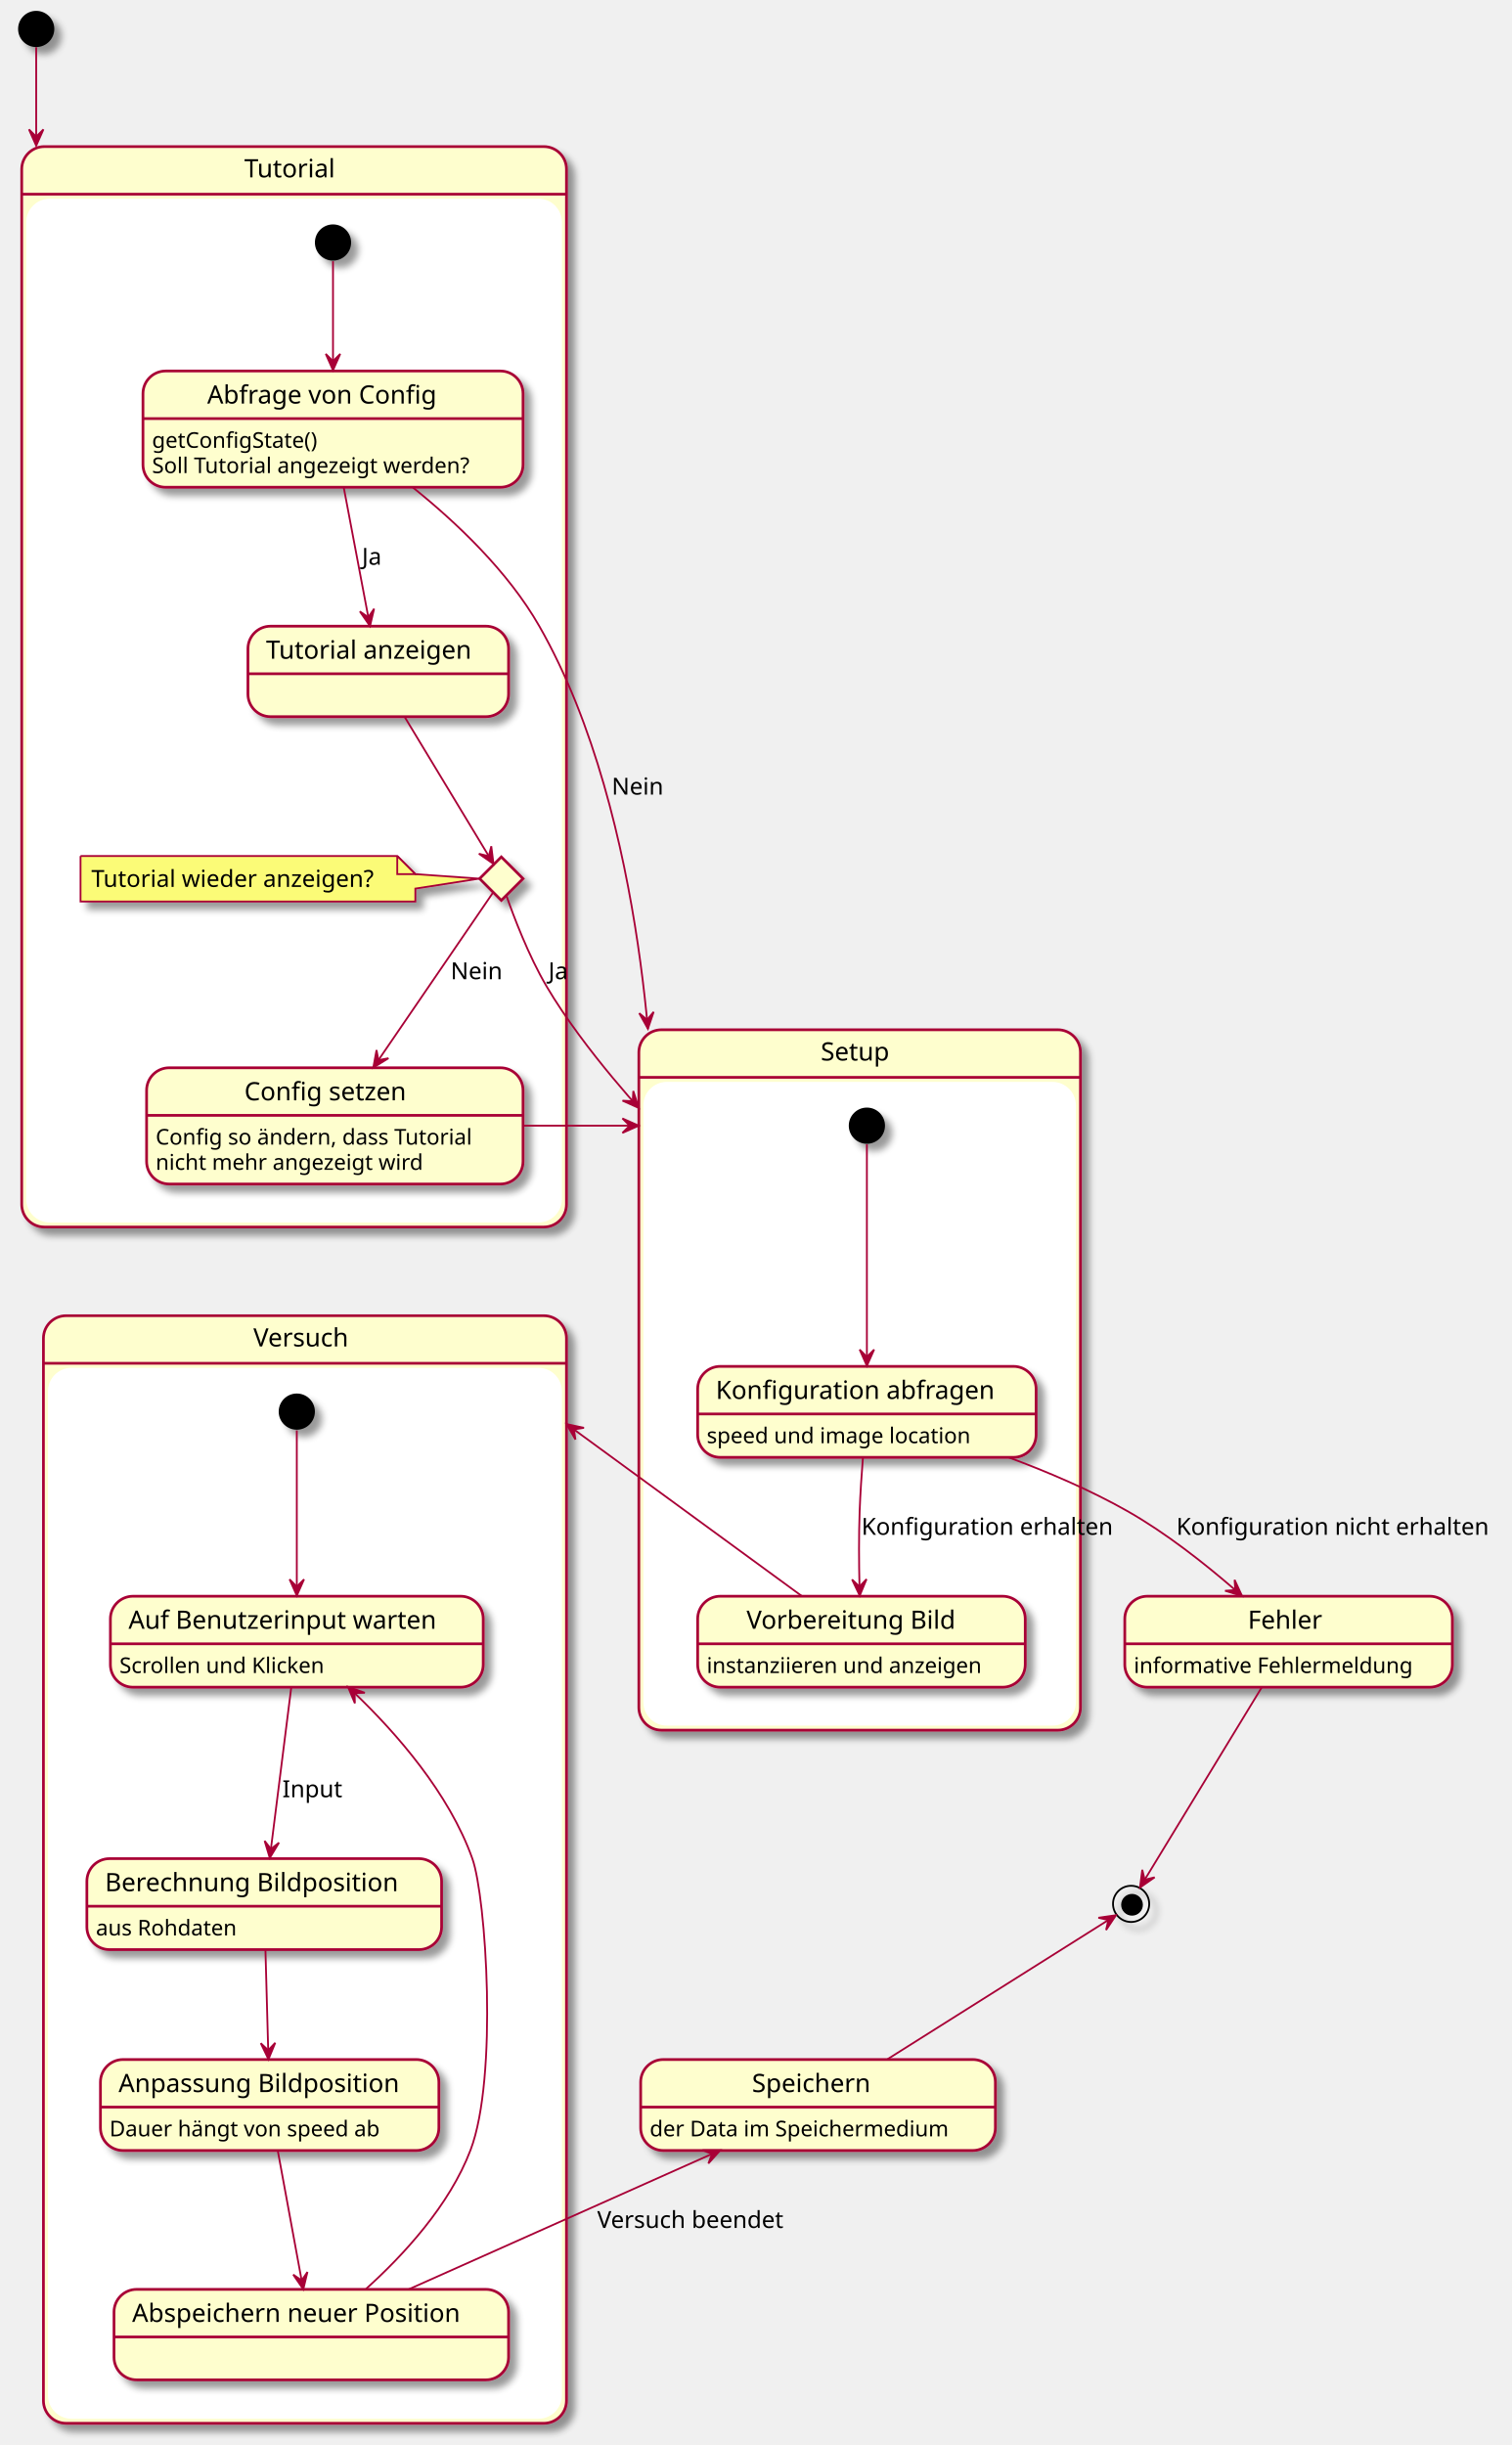
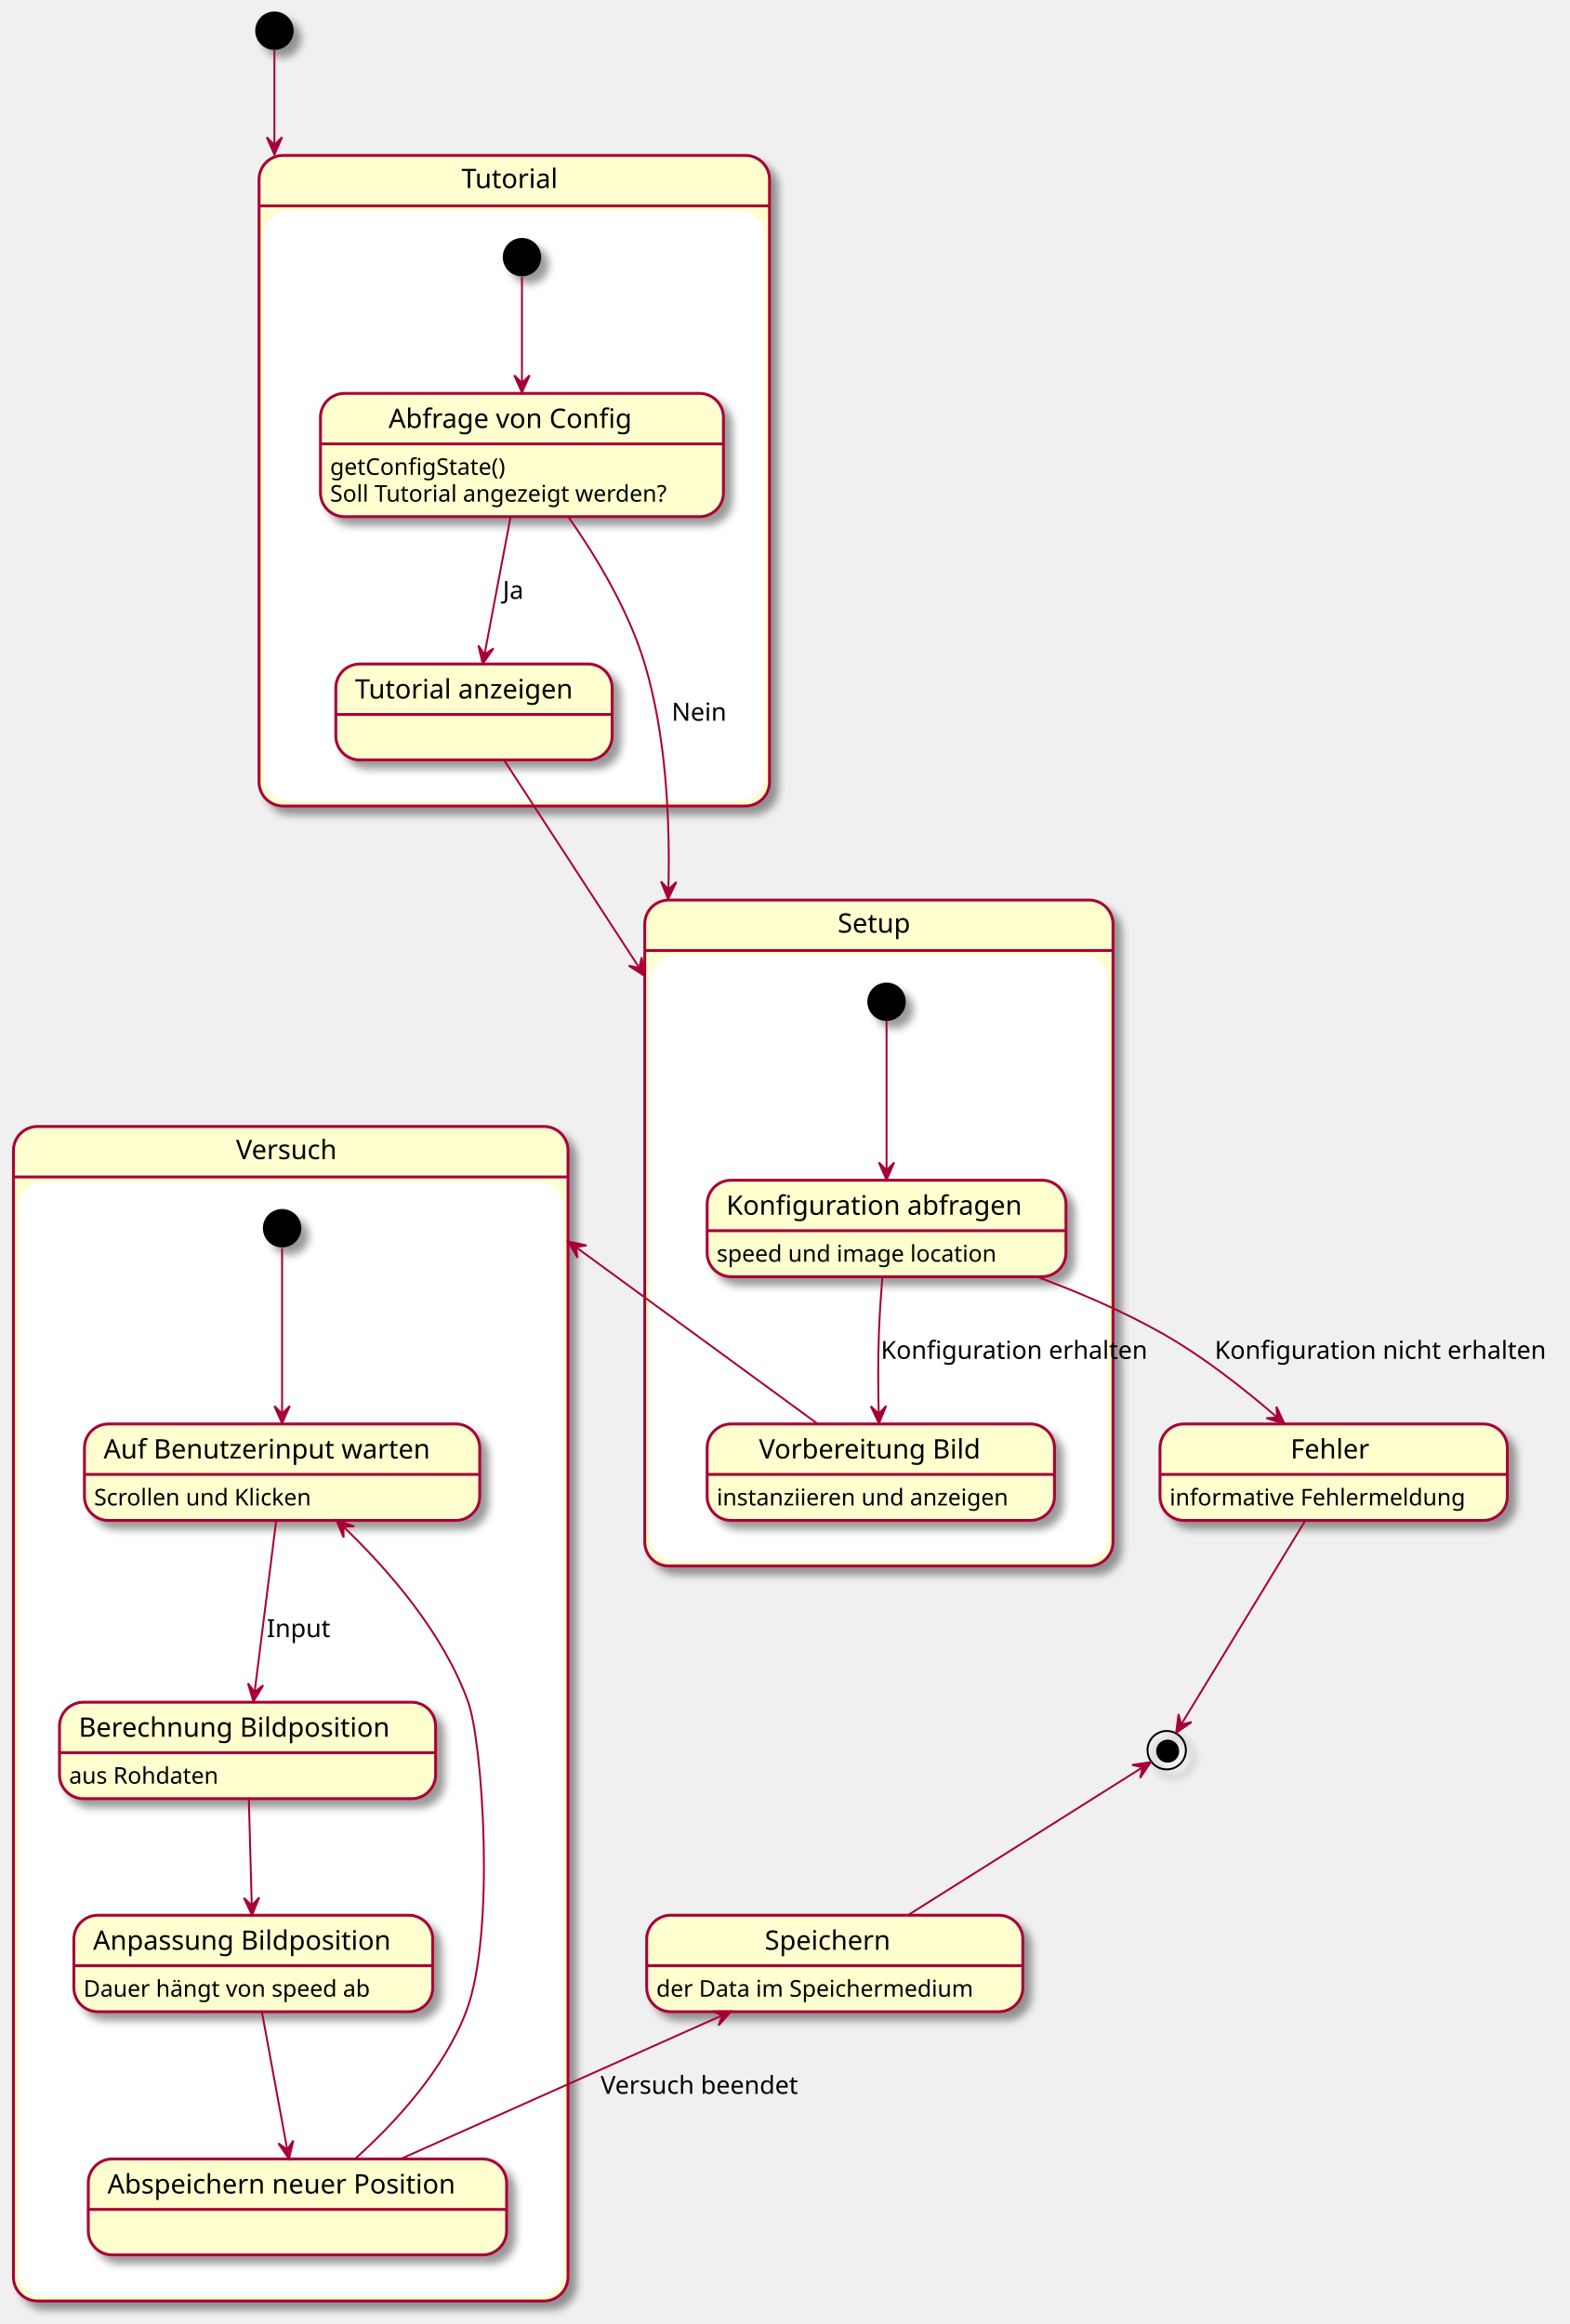
- <svg xmlns="http://www.w3.org/2000/svg" contentScriptType="application/ecmascript" contentStyleType="text/css" height="1351px" preserveAspectRatio="none" style="width:835px;height:1351px;background:#FFFFFF;" version="1.1" viewBox="0 0 835 1351" width="835px" zoomAndPan="magnify">
+ <svg xmlns="http://www.w3.org/2000/svg" contentScriptType="application/ecmascript" contentStyleType="text/css" height="1211px" preserveAspectRatio="none" style="width:818px;height:1211px;background:#FFFFFF;" version="1.1" viewBox="0 0 818 1211" width="818px" zoomAndPan="magnify">
  <defs>
-     <filter height="300%" id="f48x03lhh49r5" width="300%" x="-1" y="-1">
+     <filter height="300%" id="fmpg31cpv7dqr" width="300%" x="-1" y="-1">
      <feGaussianBlur result="blurOut" stdDeviation="2.0" />
      <feColorMatrix in="blurOut" result="blurOut2" type="matrix" values="0 0 0 0 0 0 0 0 0 0 0 0 0 0 0 0 0 0 .4 0" />
      <feOffset dx="4.0" dy="4.0" in="blurOut2" result="blurOut3" />
      <feBlend in="SourceGraphic" in2="blurOut3" mode="normal" />
    </filter>
  </defs>
  <g>
-     <rect fill="#FEFECE" filter="url(#f48x03lhh49r5)" height="597" rx="12.5" ry="12.5" style="stroke:#A80036;stroke-width:1.5;" width="301" x="12" y="81" />
-     <rect fill="#FFFFFF" height="564.703" rx="12.5" ry="12.5" style="stroke:#FFFFFF;stroke-width:1.0;" width="295" x="15" y="110.297" />
-     <line style="stroke:#A80036;stroke-width:1.5;" x1="12" x2="313" y1="107.297" y2="107.297" />
-     <text fill="#000000" font-family="sans-serif" font-size="14" lengthAdjust="spacing" textLength="55" x="135" y="97.995">Tutorial</text>
-     <rect fill="#FEFECE" filter="url(#f48x03lhh49r5)" height="387" rx="12.5" ry="12.5" style="stroke:#A80036;stroke-width:1.5;" width="244" x="353" y="569" />
-     <rect fill="#FFFFFF" height="354.703" rx="12.5" ry="12.5" style="stroke:#FFFFFF;stroke-width:1.0;" width="238" x="356" y="598.297" />
-     <line style="stroke:#A80036;stroke-width:1.5;" x1="353" x2="597" y1="595.297" y2="595.297" />
-     <text fill="#000000" font-family="sans-serif" font-size="14" lengthAdjust="spacing" textLength="43" x="453.5" y="585.995">Setup</text>
-     <rect fill="#FEFECE" filter="url(#f48x03lhh49r5)" height="612" rx="12.5" ry="12.5" style="stroke:#A80036;stroke-width:1.5;" width="289" x="24" y="727" />
-     <rect fill="#FFFFFF" height="579.703" rx="12.5" ry="12.5" style="stroke:#FFFFFF;stroke-width:1.0;" width="283" x="27" y="756.297" />
-     <line style="stroke:#A80036;stroke-width:1.5;" x1="24" x2="313" y1="753.297" y2="753.297" />
-     <text fill="#000000" font-family="sans-serif" font-size="14" lengthAdjust="spacing" textLength="57" x="140" y="743.995">Versuch</text>
+     <rect fill="#FEFECE" filter="url(#fmpg31cpv7dqr)" height="339" rx="12.5" ry="12.5" style="stroke:#A80036;stroke-width:1.5;" width="266" x="135" y="81" />
+     <rect fill="#FFFFFF" height="306.703" rx="12.5" ry="12.5" style="stroke:#FFFFFF;stroke-width:1.0;" width="260" x="138" y="110.297" />
+     <line style="stroke:#A80036;stroke-width:1.5;" x1="135" x2="401" y1="107.297" y2="107.297" />
+     <text fill="#000000" font-family="sans-serif" font-size="14" lengthAdjust="spacing" textLength="55" x="240.5" y="97.995">Tutorial</text>
+     <rect fill="#FEFECE" filter="url(#fmpg31cpv7dqr)" height="347" rx="12.5" ry="12.5" style="stroke:#A80036;stroke-width:1.5;" width="244" x="336" y="469" />
+     <rect fill="#FFFFFF" height="314.703" rx="12.5" ry="12.5" style="stroke:#FFFFFF;stroke-width:1.0;" width="238" x="339" y="498.297" />
+     <line style="stroke:#A80036;stroke-width:1.5;" x1="336" x2="580" y1="495.297" y2="495.297" />
+     <text fill="#000000" font-family="sans-serif" font-size="14" lengthAdjust="spacing" textLength="43" x="436.5" y="485.995">Setup</text>
+     <rect fill="#FEFECE" filter="url(#fmpg31cpv7dqr)" height="612" rx="12.5" ry="12.5" style="stroke:#A80036;stroke-width:1.5;" width="289" x="7" y="587" />
+     <rect fill="#FFFFFF" height="579.703" rx="12.5" ry="12.5" style="stroke:#FFFFFF;stroke-width:1.0;" width="283" x="10" y="616.297" />
+     <line style="stroke:#A80036;stroke-width:1.5;" x1="7" x2="296" y1="613.297" y2="613.297" />
+     <text fill="#000000" font-family="sans-serif" font-size="14" lengthAdjust="spacing" textLength="57" x="123" y="603.995">Versuch</text>
    <g id="t.ac">
-       <rect fill="#FEFECE" filter="url(#f48x03lhh49r5)" height="64.234" rx="12.5" ry="12.5" style="stroke:#A80036;stroke-width:1.5;" width="210" x="79" y="205" />
-       <line style="stroke:#A80036;stroke-width:1.5;" x1="79" x2="289" y1="231.297" y2="231.297" />
-       <text fill="#000000" font-family="sans-serif" font-size="14" lengthAdjust="spacing" textLength="139" x="114.5" y="222.995">Abfrage von Config</text>
-       <text fill="#000000" font-family="sans-serif" font-size="12" lengthAdjust="spacing" textLength="99" x="84" y="247.435">getConfigState()</text>
-       <text fill="#000000" font-family="sans-serif" font-size="12" lengthAdjust="spacing" textLength="190" x="84" y="261.404">Soll Tutorial angezeigt werden?</text>
+       <rect fill="#FEFECE" filter="url(#fmpg31cpv7dqr)" height="64.234" rx="12.5" ry="12.5" style="stroke:#A80036;stroke-width:1.5;" width="210" x="167" y="205" />
+       <line style="stroke:#A80036;stroke-width:1.5;" x1="167" x2="377" y1="231.297" y2="231.297" />
+       <text fill="#000000" font-family="sans-serif" font-size="14" lengthAdjust="spacing" textLength="139" x="202.5" y="222.995">Abfrage von Config</text>
+       <text fill="#000000" font-family="sans-serif" font-size="12" lengthAdjust="spacing" textLength="99" x="172" y="247.435">getConfigState()</text>
+       <text fill="#000000" font-family="sans-serif" font-size="12" lengthAdjust="spacing" textLength="190" x="172" y="261.404">Soll Tutorial angezeigt werden?</text>
    </g>
    <g id="t.ta">
-       <rect fill="#FEFECE" filter="url(#f48x03lhh49r5)" height="50" rx="12.5" ry="12.5" style="stroke:#A80036;stroke-width:1.5;" width="144" x="137" y="346" />
-       <line style="stroke:#A80036;stroke-width:1.5;" x1="137" x2="281" y1="372.297" y2="372.297" />
-       <text fill="#000000" font-family="sans-serif" font-size="14" lengthAdjust="spacing" textLength="124" x="147" y="363.995">Tutorial anzeigen</text>
+       <rect fill="#FEFECE" filter="url(#fmpg31cpv7dqr)" height="50" rx="12.5" ry="12.5" style="stroke:#A80036;stroke-width:1.5;" width="144" x="175" y="346" />
+       <line style="stroke:#A80036;stroke-width:1.5;" x1="175" x2="319" y1="372.297" y2="372.297" />
+       <text fill="#000000" font-family="sans-serif" font-size="14" lengthAdjust="spacing" textLength="124" x="185" y="363.995">Tutorial anzeigen</text>
    </g>
-     <g id="t.cs">
-       <rect fill="#FEFECE" filter="url(#f48x03lhh49r5)" height="64.234" rx="12.5" ry="12.5" style="stroke:#A80036;stroke-width:1.5;" width="208" x="81" y="590" />
-       <line style="stroke:#A80036;stroke-width:1.5;" x1="81" x2="289" y1="616.297" y2="616.297" />
-       <text fill="#000000" font-family="sans-serif" font-size="14" lengthAdjust="spacing" textLength="100" x="135" y="607.995">Config setzen</text>
-       <text fill="#000000" font-family="sans-serif" font-size="12" lengthAdjust="spacing" textLength="188" x="86" y="632.436">Config so ändern, dass Tutorial</text>
-       <text fill="#000000" font-family="sans-serif" font-size="12" lengthAdjust="spacing" textLength="157" x="86" y="646.404">nicht mehr angezeigt wird</text>
-     </g>
-     <polygon fill="#FEFECE" filter="url(#f48x03lhh49r5)" points="277,473.5,289,485.5,277,497.5,265,485.5,277,473.5" style="stroke:#A80036;stroke-width:1.5;" />
-     <path d="M44.5,473 L44.5,498.133 A0,0 0 0 0 44.5,498.133 L229.5,498.133 A0,0 0 0 0 229.5,498.133 L229.5,491 L264.804,485.5 L229.5,483 L229.5,483 L219.5,473 L44.5,473 A0,0 0 0 0 44.5,473 " fill="#FBFB77" filter="url(#f48x03lhh49r5)" style="stroke:#A80036;stroke-width:1.0;" />
-     <path d="M219.5,473 L219.5,483 L229.5,483 L219.5,473 " fill="#FBFB77" style="stroke:#A80036;stroke-width:1.0;" />
-     <text fill="#000000" font-family="sans-serif" font-size="13" lengthAdjust="spacing" textLength="164" x="50.5" y="490.067">Tutorial wieder anzeigen?</text>
-     <ellipse cx="184" cy="134" fill="#000000" filter="url(#f48x03lhh49r5)" rx="10" ry="10" style="stroke:none;stroke-width:1.0;" />
+     <ellipse cx="272" cy="134" fill="#000000" filter="url(#fmpg31cpv7dqr)" rx="10" ry="10" style="stroke:none;stroke-width:1.0;" />
    <g id="s.ka">
-       <rect fill="#FEFECE" filter="url(#f48x03lhh49r5)" height="50.266" rx="12.5" ry="12.5" style="stroke:#A80036;stroke-width:1.5;" width="187" x="385.5" y="755" />
-       <line style="stroke:#A80036;stroke-width:1.5;" x1="385.5" x2="572.5" y1="781.297" y2="781.297" />
-       <text fill="#000000" font-family="sans-serif" font-size="14" lengthAdjust="spacing" textLength="167" x="395.5" y="772.995">Konfiguration abfragen</text>
-       <text fill="#000000" font-family="sans-serif" font-size="12" lengthAdjust="spacing" textLength="157" x="390.5" y="797.436">speed und image location</text>
+       <rect fill="#FEFECE" filter="url(#fmpg31cpv7dqr)" height="50.266" rx="12.5" ry="12.5" style="stroke:#A80036;stroke-width:1.5;" width="187" x="368.5" y="615" />
+       <line style="stroke:#A80036;stroke-width:1.5;" x1="368.5" x2="555.5" y1="641.297" y2="641.297" />
+       <text fill="#000000" font-family="sans-serif" font-size="14" lengthAdjust="spacing" textLength="167" x="378.5" y="632.995">Konfiguration abfragen</text>
+       <text fill="#000000" font-family="sans-serif" font-size="12" lengthAdjust="spacing" textLength="157" x="373.5" y="657.436">speed und image location</text>
    </g>
    <g id="s.vb">
-       <rect fill="#FEFECE" filter="url(#f48x03lhh49r5)" height="50.266" rx="12.5" ry="12.5" style="stroke:#A80036;stroke-width:1.5;" width="181" x="385.5" y="882" />
-       <line style="stroke:#A80036;stroke-width:1.5;" x1="385.5" x2="566.5" y1="908.297" y2="908.297" />
-       <text fill="#000000" font-family="sans-serif" font-size="14" lengthAdjust="spacing" textLength="127" x="412.5" y="899.995">Vorbereitung Bild</text>
-       <text fill="#000000" font-family="sans-serif" font-size="12" lengthAdjust="spacing" textLength="161" x="390.5" y="924.436">instanziieren und anzeigen</text>
+       <rect fill="#FEFECE" filter="url(#fmpg31cpv7dqr)" height="50.266" rx="12.5" ry="12.5" style="stroke:#A80036;stroke-width:1.5;" width="181" x="368.5" y="742" />
+       <line style="stroke:#A80036;stroke-width:1.5;" x1="368.5" x2="549.5" y1="768.297" y2="768.297" />
+       <text fill="#000000" font-family="sans-serif" font-size="14" lengthAdjust="spacing" textLength="127" x="395.5" y="759.995">Vorbereitung Bild</text>
+       <text fill="#000000" font-family="sans-serif" font-size="12" lengthAdjust="spacing" textLength="161" x="373.5" y="784.436">instanziieren und anzeigen</text>
    </g>
-     <ellipse cx="479" cy="622" fill="#000000" filter="url(#f48x03lhh49r5)" rx="10" ry="10" style="stroke:none;stroke-width:1.0;" />
+     <ellipse cx="462" cy="522" fill="#000000" filter="url(#fmpg31cpv7dqr)" rx="10" ry="10" style="stroke:none;stroke-width:1.0;" />
    <g id="v.bi">
-       <rect fill="#FEFECE" filter="url(#f48x03lhh49r5)" height="50.266" rx="12.5" ry="12.5" style="stroke:#A80036;stroke-width:1.5;" width="206" x="61" y="882" />
-       <line style="stroke:#A80036;stroke-width:1.5;" x1="61" x2="267" y1="908.297" y2="908.297" />
-       <text fill="#000000" font-family="sans-serif" font-size="14" lengthAdjust="spacing" textLength="186" x="71" y="899.995">Auf Benutzerinput warten</text>
-       <text fill="#000000" font-family="sans-serif" font-size="12" lengthAdjust="spacing" textLength="122" x="66" y="924.436">Scrollen und Klicken</text>
+       <rect fill="#FEFECE" filter="url(#fmpg31cpv7dqr)" height="50.266" rx="12.5" ry="12.5" style="stroke:#A80036;stroke-width:1.5;" width="206" x="44" y="742" />
+       <line style="stroke:#A80036;stroke-width:1.5;" x1="44" x2="250" y1="768.297" y2="768.297" />
+       <text fill="#000000" font-family="sans-serif" font-size="14" lengthAdjust="spacing" textLength="186" x="54" y="759.995">Auf Benutzerinput warten</text>
+       <text fill="#000000" font-family="sans-serif" font-size="12" lengthAdjust="spacing" textLength="122" x="49" y="784.436">Scrollen und Klicken</text>
    </g>
    <g id="v.bb">
-       <rect fill="#FEFECE" filter="url(#f48x03lhh49r5)" height="50.266" rx="12.5" ry="12.5" style="stroke:#A80036;stroke-width:1.5;" width="196" x="48" y="1027" />
-       <line style="stroke:#A80036;stroke-width:1.5;" x1="48" x2="244" y1="1053.297" y2="1053.297" />
-       <text fill="#000000" font-family="sans-serif" font-size="14" lengthAdjust="spacing" textLength="176" x="58" y="1044.995">Berechnung Bildposition</text>
-       <text fill="#000000" font-family="sans-serif" font-size="12" lengthAdjust="spacing" textLength="81" x="53" y="1069.436">aus Rohdaten</text>
+       <rect fill="#FEFECE" filter="url(#fmpg31cpv7dqr)" height="50.266" rx="12.5" ry="12.5" style="stroke:#A80036;stroke-width:1.5;" width="196" x="31" y="887" />
+       <line style="stroke:#A80036;stroke-width:1.5;" x1="31" x2="227" y1="913.297" y2="913.297" />
+       <text fill="#000000" font-family="sans-serif" font-size="14" lengthAdjust="spacing" textLength="176" x="41" y="904.995">Berechnung Bildposition</text>
+       <text fill="#000000" font-family="sans-serif" font-size="12" lengthAdjust="spacing" textLength="81" x="36" y="929.436">aus Rohdaten</text>
    </g>
    <g id="v.ab">
-       <rect fill="#FEFECE" filter="url(#f48x03lhh49r5)" height="50.266" rx="12.5" ry="12.5" style="stroke:#A80036;stroke-width:1.5;" width="187" x="55.5" y="1138" />
-       <line style="stroke:#A80036;stroke-width:1.5;" x1="55.5" x2="242.5" y1="1164.297" y2="1164.297" />
-       <text fill="#000000" font-family="sans-serif" font-size="14" lengthAdjust="spacing" textLength="167" x="65.5" y="1155.995">Anpassung Bildposition</text>
-       <text fill="#000000" font-family="sans-serif" font-size="12" lengthAdjust="spacing" textLength="161" x="60.5" y="1180.436">Dauer hängt von speed ab</text>
+       <rect fill="#FEFECE" filter="url(#fmpg31cpv7dqr)" height="50.266" rx="12.5" ry="12.5" style="stroke:#A80036;stroke-width:1.5;" width="187" x="38.5" y="998" />
+       <line style="stroke:#A80036;stroke-width:1.5;" x1="38.5" x2="225.5" y1="1024.297" y2="1024.297" />
+       <text fill="#000000" font-family="sans-serif" font-size="14" lengthAdjust="spacing" textLength="167" x="48.5" y="1015.995">Anpassung Bildposition</text>
+       <text fill="#000000" font-family="sans-serif" font-size="12" lengthAdjust="spacing" textLength="161" x="43.5" y="1040.436">Dauer hängt von speed ab</text>
    </g>
    <g id="v.ap">
-       <rect fill="#FEFECE" filter="url(#f48x03lhh49r5)" height="50" rx="12.5" ry="12.5" style="stroke:#A80036;stroke-width:1.5;" width="218" x="63" y="1265" />
-       <line style="stroke:#A80036;stroke-width:1.5;" x1="63" x2="281" y1="1291.297" y2="1291.297" />
-       <text fill="#000000" font-family="sans-serif" font-size="14" lengthAdjust="spacing" textLength="198" x="73" y="1282.995">Abspeichern neuer Position</text>
+       <rect fill="#FEFECE" filter="url(#fmpg31cpv7dqr)" height="50" rx="12.5" ry="12.5" style="stroke:#A80036;stroke-width:1.5;" width="218" x="46" y="1125" />
+       <line style="stroke:#A80036;stroke-width:1.5;" x1="46" x2="264" y1="1151.297" y2="1151.297" />
+       <text fill="#000000" font-family="sans-serif" font-size="14" lengthAdjust="spacing" textLength="198" x="56" y="1142.995">Abspeichern neuer Position</text>
    </g>
-     <ellipse cx="164" cy="780" fill="#000000" filter="url(#f48x03lhh49r5)" rx="10" ry="10" style="stroke:none;stroke-width:1.0;" />
+     <ellipse cx="147" cy="640" fill="#000000" filter="url(#fmpg31cpv7dqr)" rx="10" ry="10" style="stroke:none;stroke-width:1.0;" />
    <g id="err">
-       <rect fill="#FEFECE" filter="url(#f48x03lhh49r5)" height="50.266" rx="12.5" ry="12.5" style="stroke:#A80036;stroke-width:1.5;" width="181" x="621.5" y="882" />
-       <line style="stroke:#A80036;stroke-width:1.5;" x1="621.5" x2="802.5" y1="908.297" y2="908.297" />
-       <text fill="#000000" font-family="sans-serif" font-size="14" lengthAdjust="spacing" textLength="45" x="689.5" y="899.995">Fehler</text>
-       <text fill="#000000" font-family="sans-serif" font-size="12" lengthAdjust="spacing" textLength="161" x="626.5" y="924.436">informative Fehlermeldung</text>
+       <rect fill="#FEFECE" filter="url(#fmpg31cpv7dqr)" height="50.266" rx="12.5" ry="12.5" style="stroke:#A80036;stroke-width:1.5;" width="181" x="604.5" y="742" />
+       <line style="stroke:#A80036;stroke-width:1.5;" x1="604.5" x2="785.5" y1="768.297" y2="768.297" />
+       <text fill="#000000" font-family="sans-serif" font-size="14" lengthAdjust="spacing" textLength="45" x="672.5" y="759.995">Fehler</text>
+       <text fill="#000000" font-family="sans-serif" font-size="12" lengthAdjust="spacing" textLength="161" x="609.5" y="784.436">informative Fehlermeldung</text>
    </g>
    <g id="Speichern">
-       <rect fill="#FEFECE" filter="url(#f48x03lhh49r5)" height="50.266" rx="12.5" ry="12.5" style="stroke:#A80036;stroke-width:1.5;" width="196" x="354" y="1138" />
-       <line style="stroke:#A80036;stroke-width:1.5;" x1="354" x2="550" y1="1164.297" y2="1164.297" />
-       <text fill="#000000" font-family="sans-serif" font-size="14" lengthAdjust="spacing" textLength="73" x="415.5" y="1155.995">Speichern</text>
-       <text fill="#000000" font-family="sans-serif" font-size="12" lengthAdjust="spacing" textLength="176" x="359" y="1180.436">der Data im Speichermedium</text>
+       <rect fill="#FEFECE" filter="url(#fmpg31cpv7dqr)" height="50.266" rx="12.5" ry="12.5" style="stroke:#A80036;stroke-width:1.5;" width="196" x="337" y="998" />
+       <line style="stroke:#A80036;stroke-width:1.5;" x1="337" x2="533" y1="1024.297" y2="1024.297" />
+       <text fill="#000000" font-family="sans-serif" font-size="14" lengthAdjust="spacing" textLength="73" x="398.5" y="1015.995">Speichern</text>
+       <text fill="#000000" font-family="sans-serif" font-size="12" lengthAdjust="spacing" textLength="176" x="342" y="1040.436">der Data im Speichermedium</text>
    </g>
-     <ellipse cx="20" cy="16" fill="#000000" filter="url(#f48x03lhh49r5)" rx="10" ry="10" style="stroke:none;stroke-width:1.0;" />
-     <ellipse cx="625" cy="1052" filter="url(#f48x03lhh49r5)" rx="10" ry="10" style="stroke:#000000;stroke-width:1.0;fill:none;" />
-     <ellipse cx="625.5" cy="1052.5" fill="#000000" rx="6" ry="6" style="stroke:none;stroke-width:1.0;" />
-     <path d="M184,144.32 C184,156.78 184,179.6 184,199.35 " fill="none" id="*start*t-to-ac" style="stroke:#A80036;stroke-width:1.0;" />
-     <polygon fill="#A80036" points="184,204.56,188,195.56,184,199.56,180,195.56,184,204.56" style="stroke:#A80036;stroke-width:1.0;" />
-     <path d="M189.925,269.28 C194.042,291.02 199.489,319.78 203.509,341.01 " fill="none" id="ac-to-ta" style="stroke:#A80036;stroke-width:1.0;" />
-     <polygon fill="#A80036" points="204.446,345.96,206.705,336.374,203.517,341.047,198.844,337.86,204.446,345.96" style="stroke:#A80036;stroke-width:1.0;" />
-     <text fill="#000000" font-family="sans-serif" font-size="13" lengthAdjust="spacing" textLength="12" x="200" y="312.067">Ja</text>
-     <path d="M227.739,269.04 C251.974,288.48 280.629,315.58 298,346 C328.601,399.594 344.341,467.049 352.435,521.739 C354.459,535.411 356.005,548.285 357.185,559.946 C357.481,562.861 357.753,565.7 358.004,568.457 " fill="none" id="ac-to-s" style="stroke:#A80036;stroke-width:1.0;" />
-     <polygon fill="#A80036" points="358.004,568.457,361.171,559.131,357.55,563.478,353.204,559.857,358.004,568.457" style="stroke:#A80036;stroke-width:1.0;" />
-     <text fill="#000000" font-family="sans-serif" font-size="13" lengthAdjust="spacing" textLength="28" x="338" y="439.067">Nein</text>
-     <path d="M223.588,396.134 C237.856,419.74 258.984,454.694 269.898,472.751 " fill="none" id="ta-to-checkbox" style="stroke:#A80036;stroke-width:1.0;" />
-     <polygon fill="#A80036" points="272.691,477.372,271.461,467.6,270.106,473.092,264.613,471.737,272.691,477.372" style="stroke:#A80036;stroke-width:1.0;" />
-     <path d="M272.311,493.355 C260.852,510.108 230.782,554.069 209.133,585.719 " fill="none" id="checkbox-to-cs" style="stroke:#A80036;stroke-width:1.0;" />
-     <polygon fill="#A80036" points="206.27,589.904,214.653,584.735,209.093,585.778,208.051,580.217,206.27,589.904" style="stroke:#A80036;stroke-width:1.0;" />
-     <text fill="#000000" font-family="sans-serif" font-size="13" lengthAdjust="spacing" textLength="28" x="249" y="541.067">Nein</text>
-     <path d="M279.771,494.764 C283.837,506.393 292.028,528.057 302,545 C312.507,562.85 326.677,581.239 338.498,595.457 C341.453,599.011 344.261,602.305 346.828,605.264 C348.112,606.744 349.335,608.14 350.486,609.443 C351.062,610.095 351.62,610.724 352.158,611.328 C352.427,611.63 352.692,611.926 352.951,612.216 " fill="none" id="checkbox-to-s" style="stroke:#A80036;stroke-width:1.0;" />
-     <polygon fill="#A80036" points="352.951,612.216,349.932,602.841,349.617,608.489,343.969,608.175,352.951,612.216" style="stroke:#A80036;stroke-width:1.0;" />
-     <text fill="#000000" font-family="sans-serif" font-size="13" lengthAdjust="spacing" textLength="12" x="303" y="541.067">Ja</text>
-     <path d="M289.156,622 C301.036,622 312.917,622 324.798,622 C330.738,622 336.678,622 342.618,622 C345.588,622 348.558,622 351.529,622 C351.9,622 352.271,622 352.642,622 C352.735,622 352.828,622 352.921,622 " fill="none" id="cs-to-s" style="stroke:#A80036;stroke-width:1.0;" />
-     <polygon fill="#A80036" points="352.921,622,343.921,618,347.921,622,343.921,626,352.921,622" style="stroke:#A80036;stroke-width:1.0;" />
-     <path d="M479,632.291 C479,654.923 479,713.677 479,749.59 " fill="none" id="*start*s-to-ka" style="stroke:#A80036;stroke-width:1.0;" />
-     <polygon fill="#A80036" points="479,754.716,483,745.716,479,749.716,475,745.716,479,754.716" style="stroke:#A80036;stroke-width:1.0;" />
-     <path d="M476.826,805.172 C476.089,814.486 475.361,825.23 475,835 C474.498,848.582 474.613,863.634 474.908,876.371 " fill="none" id="ka-to-vb" style="stroke:#A80036;stroke-width:1.0;" />
-     <polygon fill="#A80036" points="475.044,881.676,478.811,872.576,474.915,876.678,470.814,872.782,475.044,881.676" style="stroke:#A80036;stroke-width:1.0;" />
-     <text fill="#000000" font-family="sans-serif" font-size="13" lengthAdjust="spacing" textLength="142" x="476" y="848.067">Konfiguration erhalten</text>
-     <path d="M556.875,805.126 C578.896,813.288 602.448,823.34 623,835 C644.237,847.049 665.702,864.002 682.23,878.32 " fill="none" id="ka-to-err" style="stroke:#A80036;stroke-width:1.0;" />
-     <polygon fill="#A80036" points="686.322,881.899,682.182,872.963,682.559,878.607,676.914,878.984,686.322,881.899" style="stroke:#A80036;stroke-width:1.0;" />
-     <text fill="#000000" font-family="sans-serif" font-size="13" lengthAdjust="spacing" textLength="177" x="650" y="848.067">Konfiguration nicht erhalten</text>
-     <path d="M313.043,786.88 C313.257,787.036 313.475,787.195 313.697,787.357 C314.14,787.682 314.599,788.017 315.072,788.362 C316.964,789.745 319.089,791.299 321.418,793.001 C330.735,799.812 343.316,809.009 357.3,819.231 C385.269,839.676 418.848,864.222 443.143,881.982 " fill="none" id="v-backto-vb" style="stroke:#A80036;stroke-width:1.0;" />
-     <polygon fill="#A80036" points="313.043,786.88,317.948,795.42,317.079,789.83,322.669,788.962,313.043,786.88" style="stroke:#A80036;stroke-width:1.0;" />
-     <path d="M164,790.395 C164,808.462 164,848.723 164,876.614 " fill="none" id="*start*v-to-bi" style="stroke:#A80036;stroke-width:1.0;" />
-     <polygon fill="#A80036" points="164,881.669,168,872.669,164,876.669,160,872.669,164,881.669" style="stroke:#A80036;stroke-width:1.0;" />
-     <path d="M160.947,932.258 C157.843,956.91 153.033,995.125 149.712,1021.511 " fill="none" id="bi-to-bb" style="stroke:#A80036;stroke-width:1.0;" />
-     <polygon fill="#A80036" points="149.068,1026.623,154.161,1018.193,149.692,1021.662,146.223,1017.194,149.068,1026.623" style="stroke:#A80036;stroke-width:1.0;" />
-     <text fill="#000000" font-family="sans-serif" font-size="13" lengthAdjust="spacing" textLength="32" x="156" y="993.067">Input</text>
-     <path d="M146.666,1077.191 C147.116,1093.56 147.714,1115.279 148.192,1132.64 " fill="none" id="bb-to-ab" style="stroke:#A80036;stroke-width:1.0;" />
-     <polygon fill="#A80036" points="148.336,1137.877,152.088,1128.771,148.199,1132.879,144.091,1128.99,148.336,1137.877" style="stroke:#A80036;stroke-width:1.0;" />
-     <path d="M153.435,1188.101 C157.205,1208.593 162.63,1238.076 166.643,1259.884 " fill="none" id="ab-to-ap" style="stroke:#A80036;stroke-width:1.0;" />
-     <polygon fill="#A80036" points="167.579,1264.973,169.885,1255.398,166.675,1260.055,162.017,1256.845,167.579,1264.973" style="stroke:#A80036;stroke-width:1.0;" />
-     <path d="M202.273,1264.726 C222.847,1246.183 248.36,1218.657 260,1188 C275.249,1147.837 268.559,1048.238 261,1027 C248.105,990.77 218.934,957.579 195.929,935.509 " fill="none" id="ap-to-bi" style="stroke:#A80036;stroke-width:1.0;" />
-     <polygon fill="#A80036" points="192.293,932.064,196.076,941.157,195.923,935.503,201.578,935.349,192.293,932.064" style="stroke:#A80036;stroke-width:1.0;" />
-     <path d="M393.297,1190.206 C343.887,1212.265 273.802,1243.552 225.821,1264.973 " fill="none" id="Speichern-backto-ap" style="stroke:#A80036;stroke-width:1.0;" />
-     <polygon fill="#A80036" points="398.013,1188.101,388.164,1188.118,393.447,1190.139,391.426,1195.423,398.013,1188.101" style="stroke:#A80036;stroke-width:1.0;" />
-     <text fill="#000000" font-family="sans-serif" font-size="13" lengthAdjust="spacing" textLength="109" x="330" y="1231.067">Versuch beendet</text>
-     <path d="M20,26.1 C20,32.83 20,42.722 20,53.812 C20,59.357 20,65.201 20,71.1 C20,74.049 20,77.011 20,79.957 C20,80.141 20,80.325 20,80.509 " fill="none" id="*start-to-t" style="stroke:#A80036;stroke-width:1.0;" />
-     <polygon fill="#A80036" points="20,80.509,24,71.509,20,75.509,16,71.509,20,80.509" style="stroke:#A80036;stroke-width:1.0;" />
-     <path d="M612.316,1060.992 C586.987,1076.95 529.251,1113.327 490.435,1137.784 " fill="none" id="*end-backto-Speichern" style="stroke:#A80036;stroke-width:1.0;" />
-     <polygon fill="#A80036" points="616.656,1058.257,606.909,1059.669,612.425,1060.922,611.173,1066.438,616.656,1058.257" style="stroke:#A80036;stroke-width:1.0;" />
-     <path d="M697.242,932.258 C678.516,963.036 646.93,1014.954 632.544,1038.6 " fill="none" id="err-to-*end" style="stroke:#A80036;stroke-width:1.0;" />
-     <polygon fill="#A80036" points="629.905,1042.938,638.001,1037.33,632.505,1038.667,631.168,1033.17,629.905,1042.938" style="stroke:#A80036;stroke-width:1.0;" />
+     <ellipse cx="143" cy="16" fill="#000000" filter="url(#fmpg31cpv7dqr)" rx="10" ry="10" style="stroke:none;stroke-width:1.0;" />
+     <ellipse cx="608" cy="912" filter="url(#fmpg31cpv7dqr)" rx="10" ry="10" style="stroke:#000000;stroke-width:1.0;fill:none;" />
+     <ellipse cx="608.5" cy="912.5" fill="#000000" rx="6" ry="6" style="stroke:none;stroke-width:1.0;" />
+     <path d="M272,144.32 C272,156.78 272,179.6 272,199.35 " fill="none" id="*start*t-to-ac" style="stroke:#A80036;stroke-width:1.0;" />
+     <polygon fill="#A80036" points="272,204.56,276,195.56,272,199.56,268,195.56,272,204.56" style="stroke:#A80036;stroke-width:1.0;" />
+     <path d="M266.075,269.282 C261.958,291.021 256.511,319.784 252.491,341.006 " fill="none" id="ac-to-ta" style="stroke:#A80036;stroke-width:1.0;" />
+     <polygon fill="#A80036" points="251.554,345.957,257.158,337.858,252.484,341.044,249.298,336.37,251.554,345.957" style="stroke:#A80036;stroke-width:1.0;" />
+     <text fill="#000000" font-family="sans-serif" font-size="13" lengthAdjust="spacing" textLength="12" x="262" y="312.067">Ja</text>
+     <path d="M296.056,269.14 C310.497,289.738 327.64,318.017 336,346 C346.969,382.717 349.079,425.685 348.393,459.855 C348.35,461.99 348.296,464.092 348.233,466.155 C348.217,466.671 348.2,467.184 348.183,467.695 C348.175,467.951 348.166,468.206 348.158,468.46 " fill="none" id="ac-to-s" style="stroke:#A80036;stroke-width:1.0;" />
+     <polygon fill="#A80036" points="348.158,468.46,352.465,459.603,348.33,463.463,344.47,459.327,348.158,468.46" style="stroke:#A80036;stroke-width:1.0;" />
+     <text fill="#000000" font-family="sans-serif" font-size="13" lengthAdjust="spacing" textLength="28" x="350" y="375.567">Nein</text>
+     <path d="M262.801,396.271 C276.329,417.051 296.211,447.591 312.915,473.25 C321.267,486.079 328.824,497.688 334.396,506.247 C334.744,506.781 335.084,507.304 335.417,507.815 C335.583,508.07 335.747,508.322 335.909,508.572 " fill="none" id="ta-to-s" style="stroke:#A80036;stroke-width:1.0;" />
+     <polygon fill="#A80036" points="335.909,508.572,334.351,498.847,333.181,504.381,327.647,503.211,335.909,508.572" style="stroke:#A80036;stroke-width:1.0;" />
+     <path d="M462,532.102 C462,548.557 462,583.915 462,609.468 " fill="none" id="*start*s-to-ka" style="stroke:#A80036;stroke-width:1.0;" />
+     <polygon fill="#A80036" points="462,614.762,466,605.762,462,609.762,458,605.762,462,614.762" style="stroke:#A80036;stroke-width:1.0;" />
+     <path d="M459.826,665.172 C459.089,674.486 458.361,685.23 458,695 C457.498,708.582 457.613,723.634 457.908,736.371 " fill="none" id="ka-to-vb" style="stroke:#A80036;stroke-width:1.0;" />
+     <polygon fill="#A80036" points="458.044,741.676,461.811,732.576,457.915,736.678,453.814,732.782,458.044,741.676" style="stroke:#A80036;stroke-width:1.0;" />
+     <text fill="#000000" font-family="sans-serif" font-size="13" lengthAdjust="spacing" textLength="142" x="459" y="708.067">Konfiguration erhalten</text>
+     <path d="M539.875,665.126 C561.896,673.288 585.448,683.34 606,695 C627.237,707.049 648.702,724.002 665.23,738.32 " fill="none" id="ka-to-err" style="stroke:#A80036;stroke-width:1.0;" />
+     <polygon fill="#A80036" points="669.322,741.899,665.182,732.963,665.559,738.607,659.914,738.984,669.322,741.899" style="stroke:#A80036;stroke-width:1.0;" />
+     <text fill="#000000" font-family="sans-serif" font-size="13" lengthAdjust="spacing" textLength="177" x="633" y="708.067">Konfiguration nicht erhalten</text>
+     <path d="M296.043,646.88 C296.257,647.036 296.475,647.195 296.697,647.357 C297.14,647.682 297.599,648.017 298.072,648.362 C299.964,649.745 302.089,651.299 304.418,653.001 C313.735,659.812 326.316,669.009 340.3,679.231 C368.269,699.676 401.848,724.222 426.143,741.982 " fill="none" id="v-backto-vb" style="stroke:#A80036;stroke-width:1.0;" />
+     <polygon fill="#A80036" points="296.043,646.88,300.948,655.42,300.079,649.83,305.669,648.962,296.043,646.88" style="stroke:#A80036;stroke-width:1.0;" />
+     <path d="M147,650.395 C147,668.462 147,708.723 147,736.614 " fill="none" id="*start*v-to-bi" style="stroke:#A80036;stroke-width:1.0;" />
+     <polygon fill="#A80036" points="147,741.669,151,732.669,147,736.669,143,732.669,147,741.669" style="stroke:#A80036;stroke-width:1.0;" />
+     <path d="M143.947,792.258 C140.843,816.91 136.033,855.125 132.712,881.511 " fill="none" id="bi-to-bb" style="stroke:#A80036;stroke-width:1.0;" />
+     <polygon fill="#A80036" points="132.068,886.623,137.161,878.193,132.692,881.662,129.223,877.194,132.068,886.623" style="stroke:#A80036;stroke-width:1.0;" />
+     <text fill="#000000" font-family="sans-serif" font-size="13" lengthAdjust="spacing" textLength="32" x="139" y="853.067">Input</text>
+     <path d="M129.666,937.191 C130.116,953.56 130.714,975.279 131.192,992.64 " fill="none" id="bb-to-ab" style="stroke:#A80036;stroke-width:1.0;" />
+     <polygon fill="#A80036" points="131.336,997.877,135.088,988.771,131.199,992.879,127.091,988.99,131.336,997.877" style="stroke:#A80036;stroke-width:1.0;" />
+     <path d="M136.435,1048.101 C140.205,1068.593 145.63,1098.076 149.643,1119.884 " fill="none" id="ab-to-ap" style="stroke:#A80036;stroke-width:1.0;" />
+     <polygon fill="#A80036" points="150.579,1124.973,152.885,1115.398,149.675,1120.055,145.017,1116.845,150.579,1124.973" style="stroke:#A80036;stroke-width:1.0;" />
+     <path d="M185.273,1124.726 C205.847,1106.183 231.36,1078.657 243,1048 C258.249,1007.837 251.559,908.238 244,887 C231.105,850.77 201.934,817.579 178.929,795.509 " fill="none" id="ap-to-bi" style="stroke:#A80036;stroke-width:1.0;" />
+     <polygon fill="#A80036" points="175.293,792.064,179.076,801.157,178.923,795.503,184.578,795.349,175.293,792.064" style="stroke:#A80036;stroke-width:1.0;" />
+     <path d="M376.297,1050.206 C326.887,1072.265 256.802,1103.552 208.821,1124.973 " fill="none" id="Speichern-backto-ap" style="stroke:#A80036;stroke-width:1.0;" />
+     <polygon fill="#A80036" points="381.013,1048.101,371.164,1048.118,376.447,1050.139,374.426,1055.423,381.013,1048.101" style="stroke:#A80036;stroke-width:1.0;" />
+     <text fill="#000000" font-family="sans-serif" font-size="13" lengthAdjust="spacing" textLength="109" x="313" y="1091.067">Versuch beendet</text>
+     <path d="M143,26.1 C143,32.83 143,42.722 143,53.812 C143,59.357 143,65.201 143,71.1 C143,74.049 143,77.011 143,79.957 C143,80.141 143,80.325 143,80.509 " fill="none" id="*start-to-t" style="stroke:#A80036;stroke-width:1.0;" />
+     <polygon fill="#A80036" points="143,80.509,147,71.509,143,75.509,139,71.509,143,80.509" style="stroke:#A80036;stroke-width:1.0;" />
+     <path d="M595.316,920.992 C569.987,936.95 512.251,973.327 473.435,997.784 " fill="none" id="*end-backto-Speichern" style="stroke:#A80036;stroke-width:1.0;" />
+     <polygon fill="#A80036" points="599.656,918.257,589.909,919.669,595.425,920.922,594.173,926.438,599.656,918.257" style="stroke:#A80036;stroke-width:1.0;" />
+     <path d="M680.242,792.258 C661.516,823.036 629.93,874.954 615.544,898.6 " fill="none" id="err-to-*end" style="stroke:#A80036;stroke-width:1.0;" />
+     <polygon fill="#A80036" points="612.905,902.938,621.001,897.33,615.505,898.667,614.168,893.17,612.905,902.938" style="stroke:#A80036;stroke-width:1.0;" />
  </g>
</svg>
